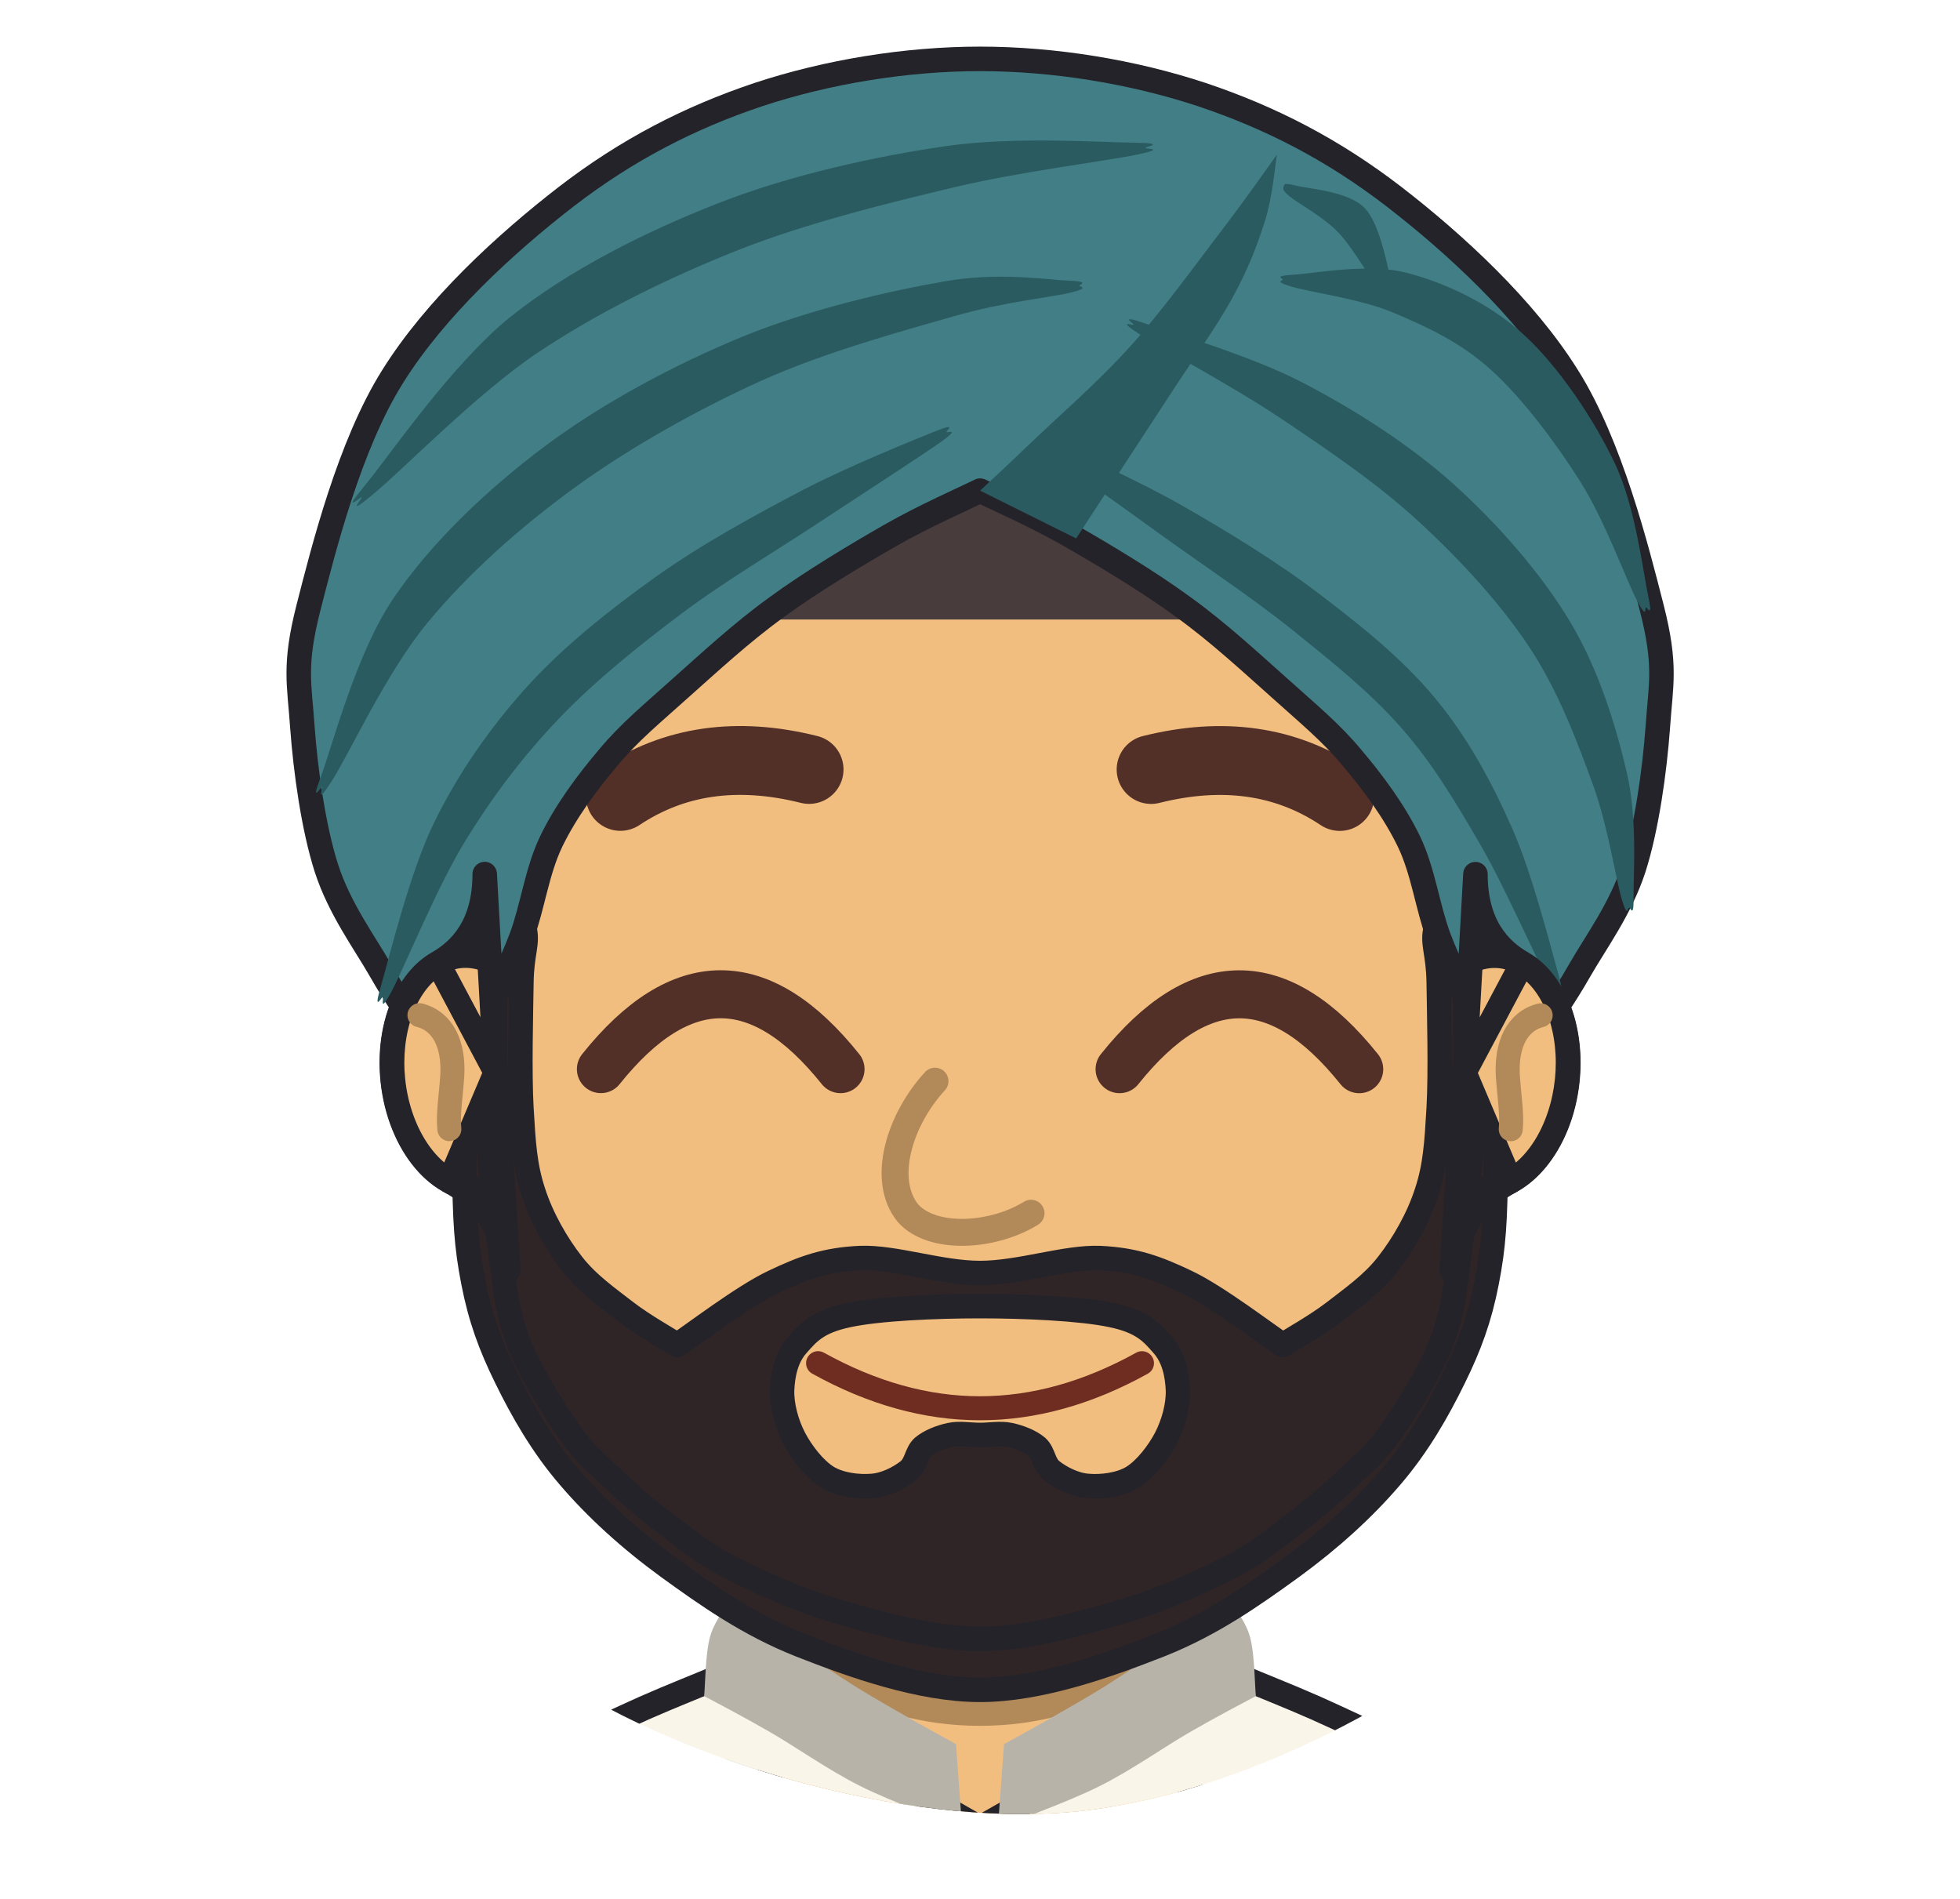
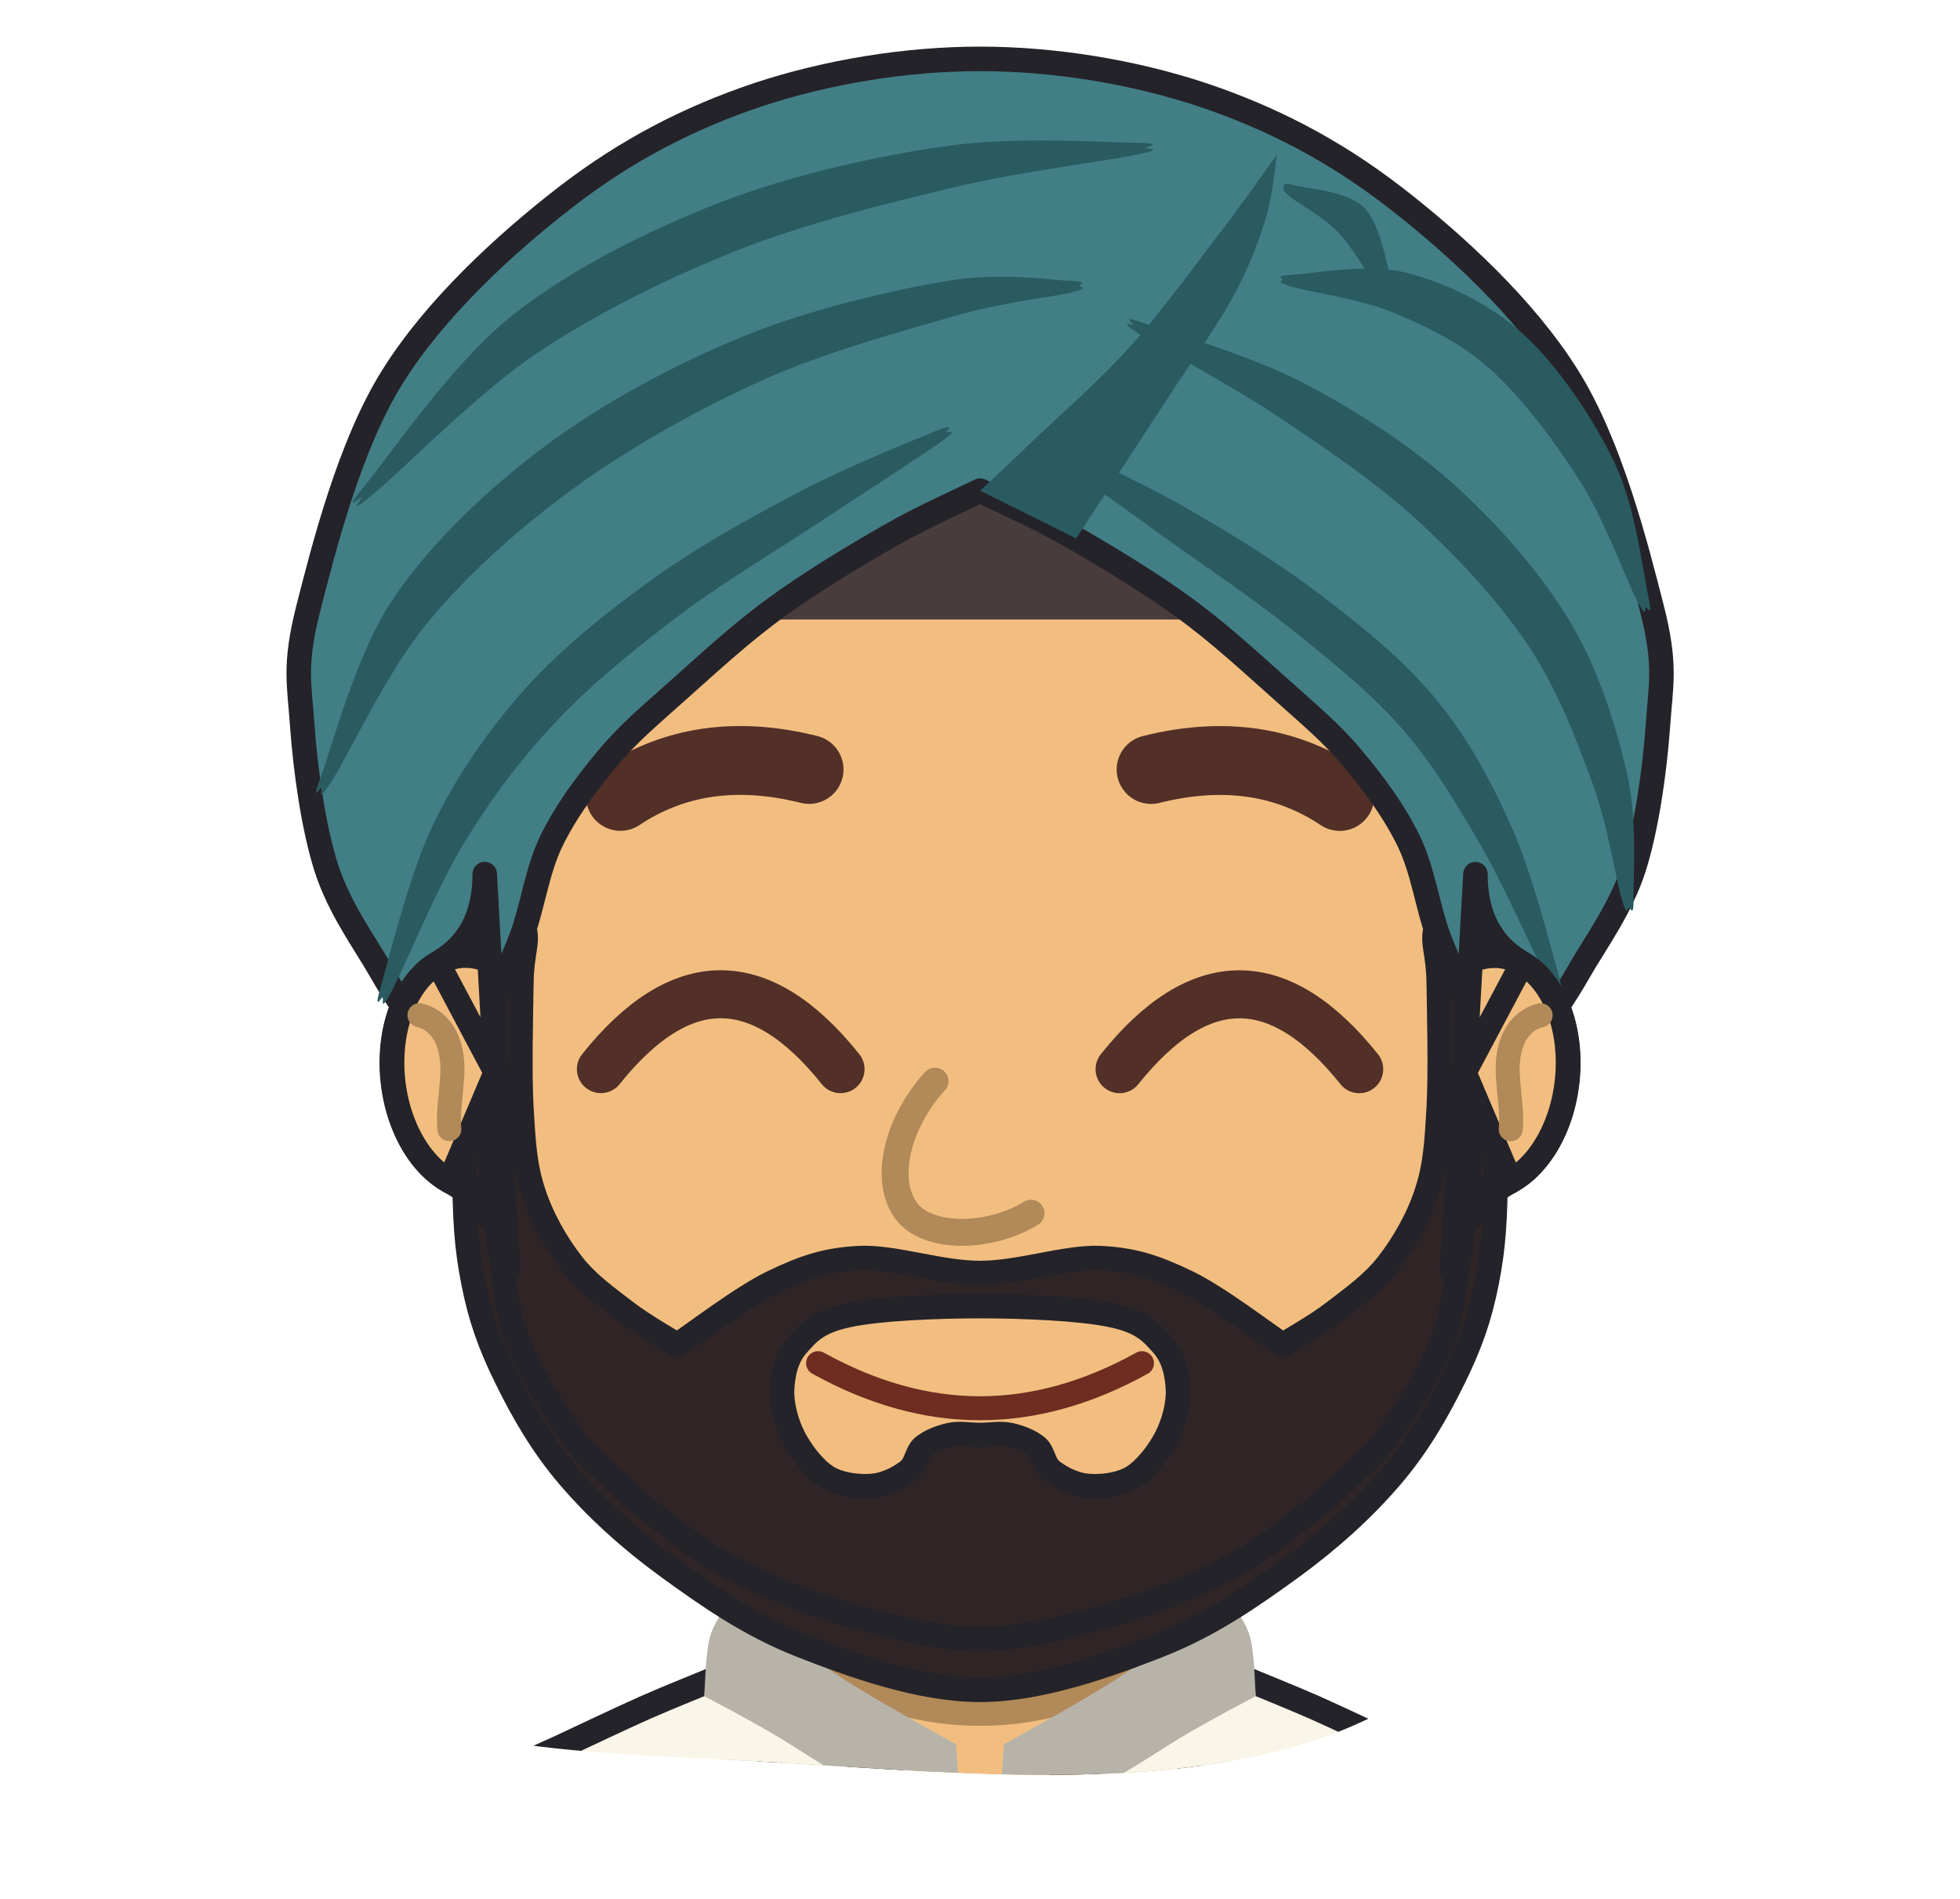
<svg xmlns="http://www.w3.org/2000/svg" viewBox="0 0 320 310" width="320" height="310">
  <defs>
    <clipPath id="cd10b">
      <rect x="-4000" y="-4000" width="9000" height="9000" />
    </clipPath>
    <pattern id="cd10pat" width="26" height="26" patternUnits="userSpaceOnUse">
      <rect width="26" height="26" fill="#3B5BA9" />
      <rect width="26" height="13" fill="#FFF4E6" />
    </pattern>
    <clipPath id="cd10cr">
-       <path d="M847.21 627.31C833.15 696.00 796.38 767.66 743.92 814.98C691.73 862.30 607.63 906.38 533.26 910.71C459.17 915.04 356.68 885.29 298.27 840.67C239.59 796.32 196.86 712.22 181.99 643.27C167.12 574.31 176.58 489.13 209.03 427.20C241.75 365.01 309.90 295.51 378.31 270.63C446.46 245.75 544.62 255.49 619.52 277.39C694.43 299.30 789.89 343.92 827.74 402.33C865.87 460.74 861.28 558.63 847.21 627.31Z" />
-       <path d="M-473.50 -700.97L1473.50 -700.97L1473.50 818.77L-473.50 818.77Z" />
+       <path d="M899.26 519.81C912.30 578.53 877.86 654.47 838.19 713.44C798.53 772.42 731.73 844.44 661.01 873.67C590.29 902.89 490.61 892.98 413.89 888.54C337.43 883.84 254.44 885.67 201.73 846.53C149.28 807.38 102.83 718.92 98.40 653.42C94.22 588.18 135.45 511.99 176.42 454.58C217.65 397.43 283.93 340.54 345.52 309.23C407.36 277.91 478.34 258.34 547.23 266.69C616.38 275.30 701.45 318.10 760.17 360.37C818.88 402.39 886.21 461.10 899.26 519.81Z" />
+       <path d="M-473.50 -700.97L1473.50 -700.97L1473.50 664.63L-473.50 664.63Z" />
    </clipPath>
    <clipPath id="cd10s">
      <path d="M500 917.1L616.5 850.9C621.8 853.2 636.8 859.1 648.3 864.2C659.7 869.3 672.5 875.4 685.3 881.4C698.1 887.3 712.5 893.3 725 899.9C737.6 906.5 750.8 914.3 760.8 921.1C770.7 927.9 778 934.3 784.6 941C791.2 947.6 795.8 954.2 800.5 960.8C805.1 967.4 808.6 974.1 812.4 980.7C816.1 987.2 821.2 996.8 823 1000L177 1000C178.8 996.8 183.9 987.2 187.6 980.7C191.4 974.1 194.9 967.4 199.5 960.8C204.2 954.2 208.8 947.6 215.4 941C222 934.3 229.3 927.9 239.2 921.1C249.2 914.3 262.4 906.5 275 899.9C287.5 893.3 301.9 887.3 314.7 881.4C327.5 875.4 340.3 869.3 351.7 864.2C363.2 859.1 378.2 853.2 383.5 850.9L500 917.1Z" fill="#FAF5E9" stroke="#242329" stroke-width="10.82" stroke-linejoin="round" stroke-linecap="round" transform="translate(500 1014) scale(0.86) translate(-500 -1000)" />
      <path d="M378.2 858.9C378.7 854.5 378.7 839.9 380.9 832.4C383.1 824.9 389.7 817 391.5 813.9C395 817 404.7 826.2 412.6 832.4C420.6 838.6 430.3 845.2 439.1 850.9C447.9 856.7 457.2 862 465.6 866.8C474 871.7 485.4 877.9 489.4 880.1C489.9 886.2 491.6 911 492.1 917.1C484.6 914 461.2 905.7 447.1 898.6C432.9 891.5 418.8 881.4 407.3 874.8C395.9 868.2 383.1 861.5 378.2 858.9ZM621.8 858.9C621.3 854.5 621.3 839.9 619.1 832.4C616.9 824.9 610.3 817 608.5 813.9C605 817 595.3 826.2 587.4 832.4C579.4 838.6 569.7 845.2 560.9 850.9C552.1 856.7 542.8 862 534.4 866.8C526 871.7 514.6 877.9 510.6 880.1C510.1 886.2 508.4 911 507.9 917.1C515.4 914 538.8 905.7 552.9 898.6C567.1 891.5 581.2 881.4 592.7 874.8C604.1 868.2 616.9 861.5 621.8 858.9Z" fill="#B7B3A9" transform="translate(500 1014) scale(0.86) translate(-500 -1000)" />
      <path d="M492.1 911.8L507.9 911.8L507.9 1000L492.1 1000Z" fill="#B7B3A9" transform="translate(500 1014) scale(0.86) translate(-500 -1000)" />
    </clipPath>
    <clipPath id="cd10eL">
      <ellipse cx="385.5" cy="569" rx="59.6" ry="60.9" />
    </clipPath>
    <clipPath id="cd10eR">
      <ellipse cx="614.5" cy="569" rx="59.6" ry="60.9" />
    </clipPath>
    <filter id="cd10bl" x="-60%" y="-90%" width="220%" height="280%">
      <feGaussianBlur stdDeviation="15" />
    </filter>
    <clipPath id="cd10eo">
      <path d="M-1000 -1000H2000V2000H-1000Z" />
    </clipPath>
    <clipPath id="cd10ck">
      <ellipse cx="385.5" cy="561.1" rx="66.5" ry="65.2" />
      <ellipse cx="385.5" cy="569" rx="62.6" ry="63.9" />
      <ellipse cx="614.5" cy="561.1" rx="66.5" ry="65.2" />
      <ellipse cx="614.5" cy="569" rx="62.6" ry="63.9" />
    </clipPath>
  </defs>
  <g transform="translate(-55 -107) scale(0.43)">
    <g clip-path="url(#cd10b)">
      <g transform="translate(500 1014) scale(0.86) translate(-500 -1000)">
        <g clip-path="url(#cd10cr)">
          <g transform="translate(0 0.06)">
            <path d="M500 800.6C525.6 800.6 558.7 802.4 576.8 804.6C594.9 806.8 601.5 805.3 608.5 813.9C615.6 822.5 619.6 843.4 619.1 856.2C618.7 869 625.8 880.5 605.9 890.7C586 900.8 535.3 917.1 500 917.1C464.7 917.1 414 900.8 394.1 890.7C374.2 880.5 381.3 869 380.9 856.2C380.4 843.4 384.4 822.5 391.5 813.9C398.5 805.3 405.1 806.8 423.2 804.6C441.3 802.4 474.4 800.6 500 800.6Z" fill="#B7B3A9" />
          </g>
        </g>
        <g clip-path="url(#cd10cr)">
          <g transform="translate(0 0.06)">
            <path d="M407.3 768.9L407.3 935.7Q407.3 967.4 439.1 967.4L560.9 967.4Q592.7 967.4 592.7 935.7L592.7 768.9Z" fill="#F2BE80" stroke="#242329" stroke-width="10.82" stroke-linejoin="round" stroke-linecap="round" />
            <ellipse cx="500" cy="811.2" rx="92.7" ry="60.9" fill="#B28958" />
          </g>
        </g>
        <g transform="matrix(1 0.0001 -0.0001 1 0.08335 0.01754)">
          <ellipse cx="275.6" cy="583.6" rx="35.1" ry="51.6" transform="rotate(-6 275.6 583.6)" fill="#F2BE80" stroke="#242329" stroke-width="10.82" stroke-linejoin="round" stroke-linecap="round" />
          <ellipse cx="724.4" cy="583.6" rx="35.1" ry="51.6" transform="rotate(6 724.4 583.6)" fill="#F2BE80" stroke="#242329" stroke-width="10.82" stroke-linejoin="round" stroke-linecap="round" />
          <path d="M281.3 496.1C281.3 518.4 271 529.5 260.6 535.4L286.2 583.6ZM718.7 496.1C718.7 518.4 729 529.5 739.4 535.4L713.8 583.6ZM291.8 671C288.8 648.8 276.3 637.3 265.8 631.7L286.2 583.6ZM708.2 671C711.2 648.8 723.7 637.3 734.2 631.7L713.8 583.6Z" fill="#F2BE80" />
          <path d="M252.5 558.4C263.1 561.1 267.7 571.6 267 584.9C266.4 594.2 265 602.1 265.7 608.7M747.5 558.4C736.9 561.1 732.3 571.6 733 584.9C733.6 594.2 735 602.1 734.3 608.7" fill="none" stroke="#B28958" stroke-width="10.6" stroke-linecap="round" stroke-linejoin="round" />
        </g>
        <g transform="matrix(1 0.0001 -0.0001 1 0.08335 0.01754)">
          <path d="M500 255.3C526.5 255.3 554.7 258.6 579.4 265.9C604.1 273.2 628.8 284 648.3 299C667.7 314 684.4 334.9 695.9 355.9C707.4 376.8 712.9 400 717.1 424.7C721.3 449.4 720.8 475.5 721.1 504.1C721.3 532.8 720 570.3 718.4 596.8C716.9 623.3 714.2 645.3 711.8 663C709.4 680.6 708.9 689.5 703.8 702.7C698.8 715.9 688.2 732.5 681.3 742.4C674.5 752.3 669.8 755.6 662.8 762.3C655.9 768.9 648.4 775.5 639.7 782.1C630.9 788.7 623.4 795.4 610.5 802C597.6 808.6 580.6 816.5 562.2 821.8C543.8 827.1 520.7 833.7 500 833.7C479.3 833.7 456.2 827.1 437.8 821.8C419.4 816.5 402.4 808.6 389.5 802C376.6 795.4 369.1 788.7 360.3 782.1C351.6 775.5 344.1 768.9 337.2 762.3C330.2 755.6 325.5 752.3 318.7 742.4C311.8 732.5 301.2 715.9 296.2 702.7C291.1 689.5 290.6 680.6 288.2 663C285.8 645.3 283.1 623.3 281.6 596.8C280 570.3 278.7 532.8 278.9 504.1C279.2 475.5 278.7 449.4 282.9 424.7C287.1 400 292.6 376.8 304.1 355.9C315.6 334.9 332.3 314 351.7 299C371.2 284 395.9 273.2 420.6 265.9C445.3 258.6 473.5 255.3 500 255.3Z" fill="#F2BE80" data-sk="1" stroke="#242329" stroke-width="10.82" stroke-linejoin="round" stroke-linecap="round" />
        </g>
        <g clip-path="url(#cd10cr)">
          <g transform="translate(0 0.13)">
            <path d="M500 917.1L616.5 850.9C621.8 853.2 636.8 859.1 648.3 864.2C659.7 869.3 672.5 875.4 685.3 881.4C698.1 887.3 712.5 893.3 725 899.9C737.6 906.5 750.8 914.3 760.8 921.1C770.7 927.9 778 934.3 784.6 941C791.2 947.6 795.8 954.2 800.5 960.8C805.1 967.4 808.6 974.1 812.4 980.7C816.1 987.2 821.2 996.8 823 1000L177 1000C178.8 996.8 183.9 987.2 187.6 980.7C191.4 974.1 194.9 967.4 199.5 960.8C204.2 954.2 208.8 947.6 215.4 941C222 934.3 229.3 927.9 239.2 921.1C249.2 914.3 262.4 906.5 275 899.9C287.5 893.3 301.9 887.3 314.7 881.4C327.5 875.4 340.3 869.3 351.7 864.2C363.2 859.1 378.2 853.2 383.5 850.9L500 917.1Z" fill="#FAF5E9" stroke="#242329" stroke-width="10.82" stroke-linejoin="round" stroke-linecap="round" />
            <path d="M378.2 858.9C378.7 854.5 378.7 839.9 380.9 832.4C383.1 824.9 389.7 817 391.5 813.9C395 817 404.7 826.2 412.6 832.4C420.6 838.6 430.3 845.2 439.1 850.9C447.9 856.7 457.2 862 465.6 866.8C474 871.7 485.4 877.9 489.4 880.1C489.9 886.2 491.6 911 492.1 917.1C484.6 914 461.2 905.7 447.1 898.6C432.9 891.5 418.8 881.4 407.3 874.8C395.9 868.2 383.1 861.5 378.2 858.9ZM621.8 858.9C621.3 854.5 621.3 839.9 619.1 832.4C616.9 824.9 610.3 817 608.5 813.9C605 817 595.3 826.2 587.4 832.4C579.4 838.6 569.7 845.2 560.9 850.9C552.1 856.7 542.8 862 534.4 866.8C526 871.7 514.6 877.9 510.6 880.1C510.1 886.2 508.4 911 507.9 917.1C515.4 914 538.8 905.7 552.9 898.6C567.1 891.5 581.2 881.4 592.7 874.8C604.1 868.2 616.9 861.5 621.8 858.9Z" fill="#B7B3A9" />
            <path d="M492.1 911.8L507.9 911.8L507.9 1000L492.1 1000Z" fill="#B7B3A9" />
          </g>
        </g>
        <g transform="matrix(1 0.0001 -0.0001 1 0.08335 0.01754)">
          <g filter="url(#cd10bl)">
            <ellipse cx="330.6" cy="668.3" rx="35.7" ry="19.9" fill="#EE9865" opacity="0.000" transform="matrix(0.4 0 0 0.4 198.36 400.98)" />
          </g>
          <g filter="url(#cd10bl)">
            <ellipse cx="669.4" cy="668.3" rx="35.7" ry="19.9" fill="#EE9865" opacity="0.000" transform="matrix(0.4 0 0 0.4 401.64 400.98)" />
          </g>
        </g>
        <g transform="matrix(1 0.0001 -0.0001 1 0.08335 0.01754)">
          <path d="M633.7 704C637.4 701.6 648.5 695.4 656.2 689.5C663.9 683.5 673.2 677.1 680 668.3C686.9 659.5 693.5 648 697.2 636.5C701 625 701.6 614.9 702.5 599.4C703.4 584 702.7 557.1 702.5 543.8C702.3 530.6 699.4 526.6 701.2 520C703 513.4 709.1 504.1 713.1 504.1C717.1 504.1 722.6 500.2 725 520C727.5 539.9 727.9 597.2 727.7 623.3C727.5 649.3 726.8 660.3 723.7 676.2C720.6 692.1 716.2 704.2 709.1 718.6C702.1 732.9 693.3 748.4 681.3 762.3C669.4 776.2 654.7 789.6 637.7 802C620.7 814.3 602.4 827.3 579.4 836.4C556.5 845.4 526.5 856.2 500 856.2C473.5 856.2 443.5 845.4 420.6 836.4C397.6 827.3 379.3 814.3 362.3 802C345.3 789.6 330.6 776.2 318.7 762.3C306.7 748.4 297.9 732.9 290.9 718.6C283.8 704.2 279.4 692.1 276.3 676.2C273.2 660.3 272.5 649.3 272.3 623.3C272.1 597.2 272.5 539.9 275 520C277.4 500.2 282.9 504.1 286.9 504.1C290.9 504.1 297 513.4 298.8 520C300.6 526.6 297.7 530.6 297.5 543.8C297.3 557.1 296.6 584 297.5 599.4C298.4 614.9 299 625 302.8 636.5C306.5 648 313.1 659.5 320 668.3C326.8 677.1 336.1 683.5 343.8 689.5C351.5 695.4 362.6 701.6 366.3 704C373.4 699.4 395.2 682.6 408.7 676.2C422.1 669.8 431.8 666.3 447.1 665.6C462.3 665 482.4 672.2 500 672.2C517.6 672.2 537.7 665 552.9 665.6C568.2 666.3 577.9 669.8 591.3 676.2C604.8 682.6 626.6 699.4 633.7 704ZM500 686.8C519.4 686.8 544.8 687.9 558.2 690.8C571.7 693.6 575.9 698.5 580.7 704C585.6 709.5 587.1 717 587.4 723.9C587.6 730.7 585.4 738.7 582.1 745.1C578.8 751.4 573.2 758.7 567.5 762.3C561.8 765.8 553.6 766.7 547.7 766.2C541.7 765.8 535.5 762.5 531.8 759.6C528 756.7 528.2 751.7 525.2 749C522.1 746.4 517.4 744.6 513.2 743.7C509 742.8 504.4 743.7 500 743.7C495.6 743.7 491 742.8 486.8 743.7C482.6 744.6 477.9 746.4 474.8 749C471.8 751.7 472 756.7 468.2 759.6C464.5 762.5 458.3 765.8 452.3 766.2C446.4 766.7 438.2 765.8 432.5 762.3C426.8 758.7 421.2 751.4 417.9 745.1C414.6 738.7 412.4 730.7 412.6 723.9C412.9 717 414.4 709.5 419.3 704C424.1 698.5 428.3 693.6 441.8 690.8C455.2 687.9 480.6 686.8 500 686.8Z" fill="#302526" fill-rule="evenodd" stroke="#242329" stroke-width="10.82" stroke-linejoin="round" stroke-linecap="round" />
          <path d="M500 255.3C526.5 255.3 554.7 258.6 579.4 265.9C604.1 273.2 628.8 284 648.3 299C667.7 314 684.4 334.9 695.9 355.9C707.4 376.8 712.9 400 717.1 424.7C721.3 449.4 720.8 475.5 721.1 504.1C721.3 532.8 720 570.3 718.4 596.8C716.9 623.3 714.2 645.3 711.8 663C709.4 680.6 708.9 689.5 703.8 702.7C698.8 715.9 688.2 732.5 681.3 742.4C674.5 752.3 669.8 755.6 662.8 762.3C655.9 768.9 648.4 775.5 639.7 782.1C630.9 788.7 623.4 795.4 610.5 802C597.6 808.6 580.6 816.5 562.2 821.8C543.8 827.1 520.7 833.7 500 833.7C479.3 833.7 456.2 827.1 437.8 821.8C419.4 816.5 402.4 808.6 389.5 802C376.6 795.4 369.1 788.7 360.3 782.1C351.6 775.5 344.1 768.9 337.2 762.3C330.2 755.6 325.5 752.3 318.7 742.4C311.8 732.5 301.2 715.9 296.2 702.7C291.1 689.5 290.6 680.6 288.2 663C285.8 645.3 283.1 623.3 281.6 596.8C280 570.3 278.7 532.8 278.9 504.1C279.2 475.5 278.7 449.4 282.9 424.7C287.1 400 292.6 376.8 304.1 355.9C315.6 334.9 332.3 314 351.7 299C371.2 284 395.9 273.2 420.6 265.9C445.3 258.6 473.5 255.3 500 255.3Z" fill="none" stroke="#242329" stroke-width="10.82" stroke-linejoin="round" stroke-linecap="round" />
        </g>
        <g transform="matrix(1 0.0001 -0.0001 1 0.08335 0.01754)">
          <g clip-path="url(#cd10eo)" display="none">
            <g>
              <ellipse cx="385.5" cy="561.1" rx="63.5" ry="62.2" fill="#523027" />
              <ellipse cx="385.5" cy="569" rx="59.6" ry="60.9" fill="#FDFCFA" />
              <g clip-path="url(#cd10eL)">
                <g transform="translate(0.00 0.00)">
                  <ellipse cx="397.4" cy="573.6" rx="38.4" ry="44.3" fill="#050404" />
                  <circle cx="381.5" cy="552.5" r="11.3" fill="#FDFCFA" />
                  <circle cx="416.6" cy="590.8" r="5.8" fill="#FDFCFA" />
                </g>
              </g>
            </g>
            <g>
              <ellipse cx="614.5" cy="561.1" rx="63.5" ry="62.2" fill="#523027" />
              <ellipse cx="614.5" cy="569" rx="59.6" ry="60.9" fill="#FDFCFA" />
              <g clip-path="url(#cd10eR)">
                <g transform="translate(0.00 0.00)">
                  <ellipse cx="602.6" cy="573.6" rx="38.4" ry="44.3" fill="#050404" />
                  <circle cx="586.7" cy="552.5" r="11.3" fill="#FDFCFA" />
                  <circle cx="621.8" cy="590.8" r="5.8" fill="#FDFCFA" />
                </g>
              </g>
            </g>
          </g>
          <g clip-path="url(#cd10ck)">
            <g>
              <path d="M312.7 618C312.7 669.6 458.3 669.6 458.3 618Q385.5 596.8 312.7 618ZM541.7 618C541.7 669.6 687.3 669.6 687.3 618Q614.5 596.8 541.7 618Z" fill="#F2BE80" display="none" />
            </g>
          </g>
          <path fill="none" stroke="#523027" stroke-linecap="round" stroke-linejoin="round" display="inline" d="M332.6 582.2Q385.5 516.1 438.4 582.2M561.6 582.2Q614.5 516.1 667.4 582.2" stroke-width="21.2" />
          <path fill="none" stroke="#523027" stroke-width="30.4" stroke-linecap="round" stroke-linejoin="round" d="M341.2 461.8Q376.9 438.0 424.5 449.9M658.8 461.8Q623.1 438.0 575.5 449.9" transform="translate(0 0.00)" />
          <g>
            <path d="M480.1 587.5C464.3 604.7 456.3 631.2 468.2 645.8C478.8 657.7 505.3 656.4 522.5 645.8" fill="none" stroke="#B28958" stroke-width="11.9" stroke-linecap="round" stroke-linejoin="round" />
          </g>
          <path fill="#6E2D20" stroke="#6E2D20" stroke-linejoin="round" stroke-linecap="round" d="M428.5 712.0C452.3 725.2 476.2 731.9 500.0 731.9C523.8 731.9 547.7 725.2 571.5 712.0C547.7 725.2 523.8 731.9 500.0 731.9C476.2 731.9 452.3 725.2 428.5 712.0Z" stroke-width="10.60" />
          <path fill="#FDFCFA" display="none" />
          <g>
            <path d="M469.6 731.4Q500 714.2 530.4 731.4Q500 745.1 469.6 731.4Z" fill="#D9604A" display="none" />
          </g>
        </g>
        <g transform="matrix(1 0.0001 -0.0001 1 0.08335 0.01754)">
          <path d="M391.5 383.7L500 292.3L608.5 383.7Z" fill="#483C3D" />
          <path d="M731.6 591.5C729.7 586.6 724.6 573.6 719.7 562.4C714.9 551.1 707.6 537.5 702.5 524C697.5 510.5 695.7 494.9 689.3 481.6C682.9 468.4 673.6 455.8 664.1 444.6C654.7 433.3 644.7 425.2 632.4 414.1C620 403.1 605.5 389.6 590 378.4C574.6 367.1 554.7 355.2 539.7 346.6C524.7 338 506.6 330.1 500 326.8C493.4 330.1 475.3 338 460.3 346.6C445.3 355.2 425.4 367.1 410 378.4C394.5 389.6 380 403.1 367.6 414.1C355.3 425.2 345.3 433.3 335.9 444.6C326.4 455.8 317.1 468.4 310.7 481.6C304.3 494.9 302.5 510.5 297.5 524C292.4 537.5 285.1 551.1 280.3 562.4C275.4 573.6 270.3 586.6 268.4 591.5C265.9 587.5 259.3 576.5 253.8 567.7C248.3 558.9 242.3 550.9 235.3 538.6C228.2 526.2 217.2 511.4 211.4 493.5C205.7 475.7 202.2 450.5 200.8 431.3C199.5 412.1 196.9 404.2 203.5 378.4C210.1 352.6 221.6 306.7 240.6 276.5C259.5 246.2 290.4 217.8 317.3 197C344.2 176.3 371.6 162.2 402 152C432.5 141.9 467.3 136.2 500 136.2C532.7 136.2 567.5 141.9 598 152C628.4 162.2 655.8 176.3 682.7 197C709.6 217.8 740.5 246.2 759.4 276.5C778.4 306.7 789.9 352.6 796.5 378.4C803.1 404.2 800.5 412.1 799.2 431.3C797.8 450.5 794.3 475.7 788.6 493.5C782.8 511.4 771.8 526.2 764.7 538.6C757.7 550.9 751.7 558.9 746.2 567.7C740.7 576.5 734.1 587.5 731.6 591.5Z" fill="#427E86" stroke="#242329" stroke-width="10.82" stroke-linejoin="round" stroke-linecap="round" />
          <path d="M631 178.5C626.9 184.2 616.7 198.8 605.9 212.9C595.1 227 580.1 247.8 566.2 263.2C552.3 278.7 533.5 295 522.5 305.6C511.5 316.2 503.8 323.2 500 326.8C507.1 330.3 535.3 344.4 542.4 347.9C549 337.8 570.6 304.7 582.1 287.1C593.5 269.4 603.9 255.3 611.2 242C618.5 228.8 622.4 218.2 625.8 207.6C629.1 197 630.2 183.4 631 178.5ZM227 329.8C227.8 329.6 218.9 339.3 231.8 328.6C244.8 318 277.8 283.9 304.7 265.9C331.5 248 362.3 232.9 392.9 220.7C423.6 208.6 459.1 199.9 488.5 192.9C517.9 185.9 555 181.4 569.1 178.5C583.2 175.6 572.4 176 573 175.5C572.3 175.1 583.2 173.4 568.6 173.2C553.9 173.1 515.7 170.3 485 174.7C454.4 179.1 416.7 187.3 384.7 199.8C352.7 212.3 319 229.1 292.9 249.9C266.8 270.8 239.1 311.6 228.1 324.9C217.1 338.2 227.2 328.9 227 329.8ZM209.5 457.6C210.2 457.2 206.1 467.1 213.8 455C221.5 443 238 406.9 255.9 385.3C273.8 363.6 296.7 343.1 321.4 325.2C346 307.4 375.7 290.8 403.6 278.2C431.4 265.7 465.8 256.3 488.5 249.8C511.2 243.3 530.7 241.6 540 239.4C549.2 237.1 543.3 236.8 543.9 236.3C543.2 236 549.3 234.5 539.4 234.1C529.6 233.8 509 230.2 485 234.3C461 238.4 424.7 246.7 395.2 258.8C365.7 270.9 333.7 287.9 308 307.1C282.3 326.3 257.6 349.9 241.1 374.2C224.6 398.4 214.3 438.7 209.1 452.7C203.8 466.6 209.5 456.8 209.5 457.6ZM236.3 550.4C237 549.9 234.3 559 240.4 547.5C246.4 536 260.4 501.5 272.7 481.5C285 461.5 298.1 444.2 314 427.5C330 410.8 348.9 395.6 368.2 381.1C387.5 366.6 410.8 352.9 429.9 340.2C449 327.6 473.5 311.8 482.7 305.3C492 298.7 484.8 301.6 485.2 300.9C484.4 300.9 490.8 296.3 480.2 300.6C469.6 304.9 442.5 315.8 421.8 326.5C401.2 337.3 376.9 350.5 356.5 365.1C336.1 379.7 315.7 395.9 299.4 414C283.2 432.1 269.4 451.9 258.7 473.9C248.1 495.8 239.2 532.7 235.5 545.5C231.7 558.3 236.2 549.6 236.3 550.4ZM633.5 233.6C634.1 234.2 629.2 234.3 637.4 236.7C645.5 239.2 667.6 242 682.4 248.2C697.1 254.4 712.1 261.2 725.8 273.7C739.6 286.2 754.4 306 765.1 323C775.8 339.9 785.2 366.1 790 375.3C794.8 384.5 793.3 377.9 794 378.4C794.1 377.6 797.3 384.1 795 373.5C792.7 362.9 789.4 333.9 780.2 314.7C771.1 295.4 755.4 272 740.1 258C724.8 244 705.3 235 688.2 230.6C671.2 226.2 647.1 231 638 231.5C628.8 232 634.2 233.3 633.5 233.6ZM567.7 253.5C568.1 254.2 559.5 250.7 570.3 257.7C581.2 264.6 612.4 281.2 632.9 295C653.5 308.8 675.4 323.6 693.6 340.4C711.9 357.2 729.8 376.7 742.5 395.9C755.3 415.2 763.6 437.6 770.4 456.1C777.2 474.6 780.6 498 783.3 507.2C786 516.3 786 510.3 786.5 511C786.9 510.2 788.7 516.3 788.5 506.4C788.4 496.5 790.3 471.9 785.6 451.6C780.9 431.3 773.3 406 760.5 384.7C747.7 363.3 728.4 341.3 708.8 323.7C689.1 306.1 665.1 290.9 642.4 279.1C619.7 267.3 585.1 257.2 572.6 252.9C560.2 248.6 568.5 253.4 567.7 253.5ZM528.1 306.1C528.5 306.8 521.7 303.7 530.4 310.5C539.1 317.3 562.7 333.8 580.4 346.7C598.2 359.5 619.3 373.5 636.9 387.5C654.4 401.6 671.7 415.3 685.7 431.2C699.7 447 709.8 464.1 720.6 482.6C731.4 501.1 744.7 531.8 750.4 542.2C756 552.6 753.7 544.6 754.4 545.1C754.6 544.3 758.6 551.8 755.3 540.2C752 528.6 743.8 495.7 734.7 475.4C725.7 455 715.1 435.5 700.8 418.3C686.5 401 667.7 386 649.1 371.9C630.4 357.7 608.3 344.3 589 333.3C569.7 322.3 543.3 310.5 533.1 306C523 301.4 529 306 528.1 306.1ZM633.9 192.5C634.3 193.2 632.4 193.3 636.5 196.8C640.6 200.2 651.5 205.8 658.4 213.1C665.2 220.4 673.7 235.6 677.7 240.6C681.6 245.6 681.2 242.8 681.9 243.2C682 242.4 684.4 245 682.4 238.2C680.4 231.4 677.2 209.9 669.9 202.2C662.7 194.5 644.9 193.6 638.8 192C632.8 190.4 634.7 192.4 633.9 192.5Z" fill="#2A5B61" />
        </g>
        <g transform="matrix(1 0.0001 -0.0001 1 0.08335 0.01754)">
          <path d="M285.8 535.6A35.1 51.6 -6 1 0 285.8 633.9ZM714.2 535.6A35.1 51.6 6 1 1 714.2 633.9ZM281.3 496.1C281.3 518.4 271 529.5 260.6 535.4L286.2 583.6ZM718.7 496.1C718.7 518.4 729 529.5 739.4 535.4L713.8 583.6ZM291.8 671C288.8 648.8 276.3 637.3 265.8 631.7L286.2 583.6ZM708.2 671C711.2 648.8 723.7 637.3 734.2 631.7L713.8 583.6Z" fill="#F2BE80" stroke="#242329" stroke-width="10.82" stroke-linejoin="round" stroke-linecap="round" />
          <path d="M252.5 558.4C263.1 561.1 267.7 571.6 267 584.9C266.4 594.2 265 602.1 265.7 608.7M747.5 558.4C736.9 561.1 732.3 571.6 733 584.9C733.6 594.2 735 602.1 734.3 608.7" fill="none" stroke="#B28958" stroke-width="10.6" stroke-linecap="round" stroke-linejoin="round" />
        </g>
      </g>
    </g>
    <g clip-path="url(#cd10b)">
      <g transform="translate(0 0.00)" />
    </g>
  </g>
</svg>
